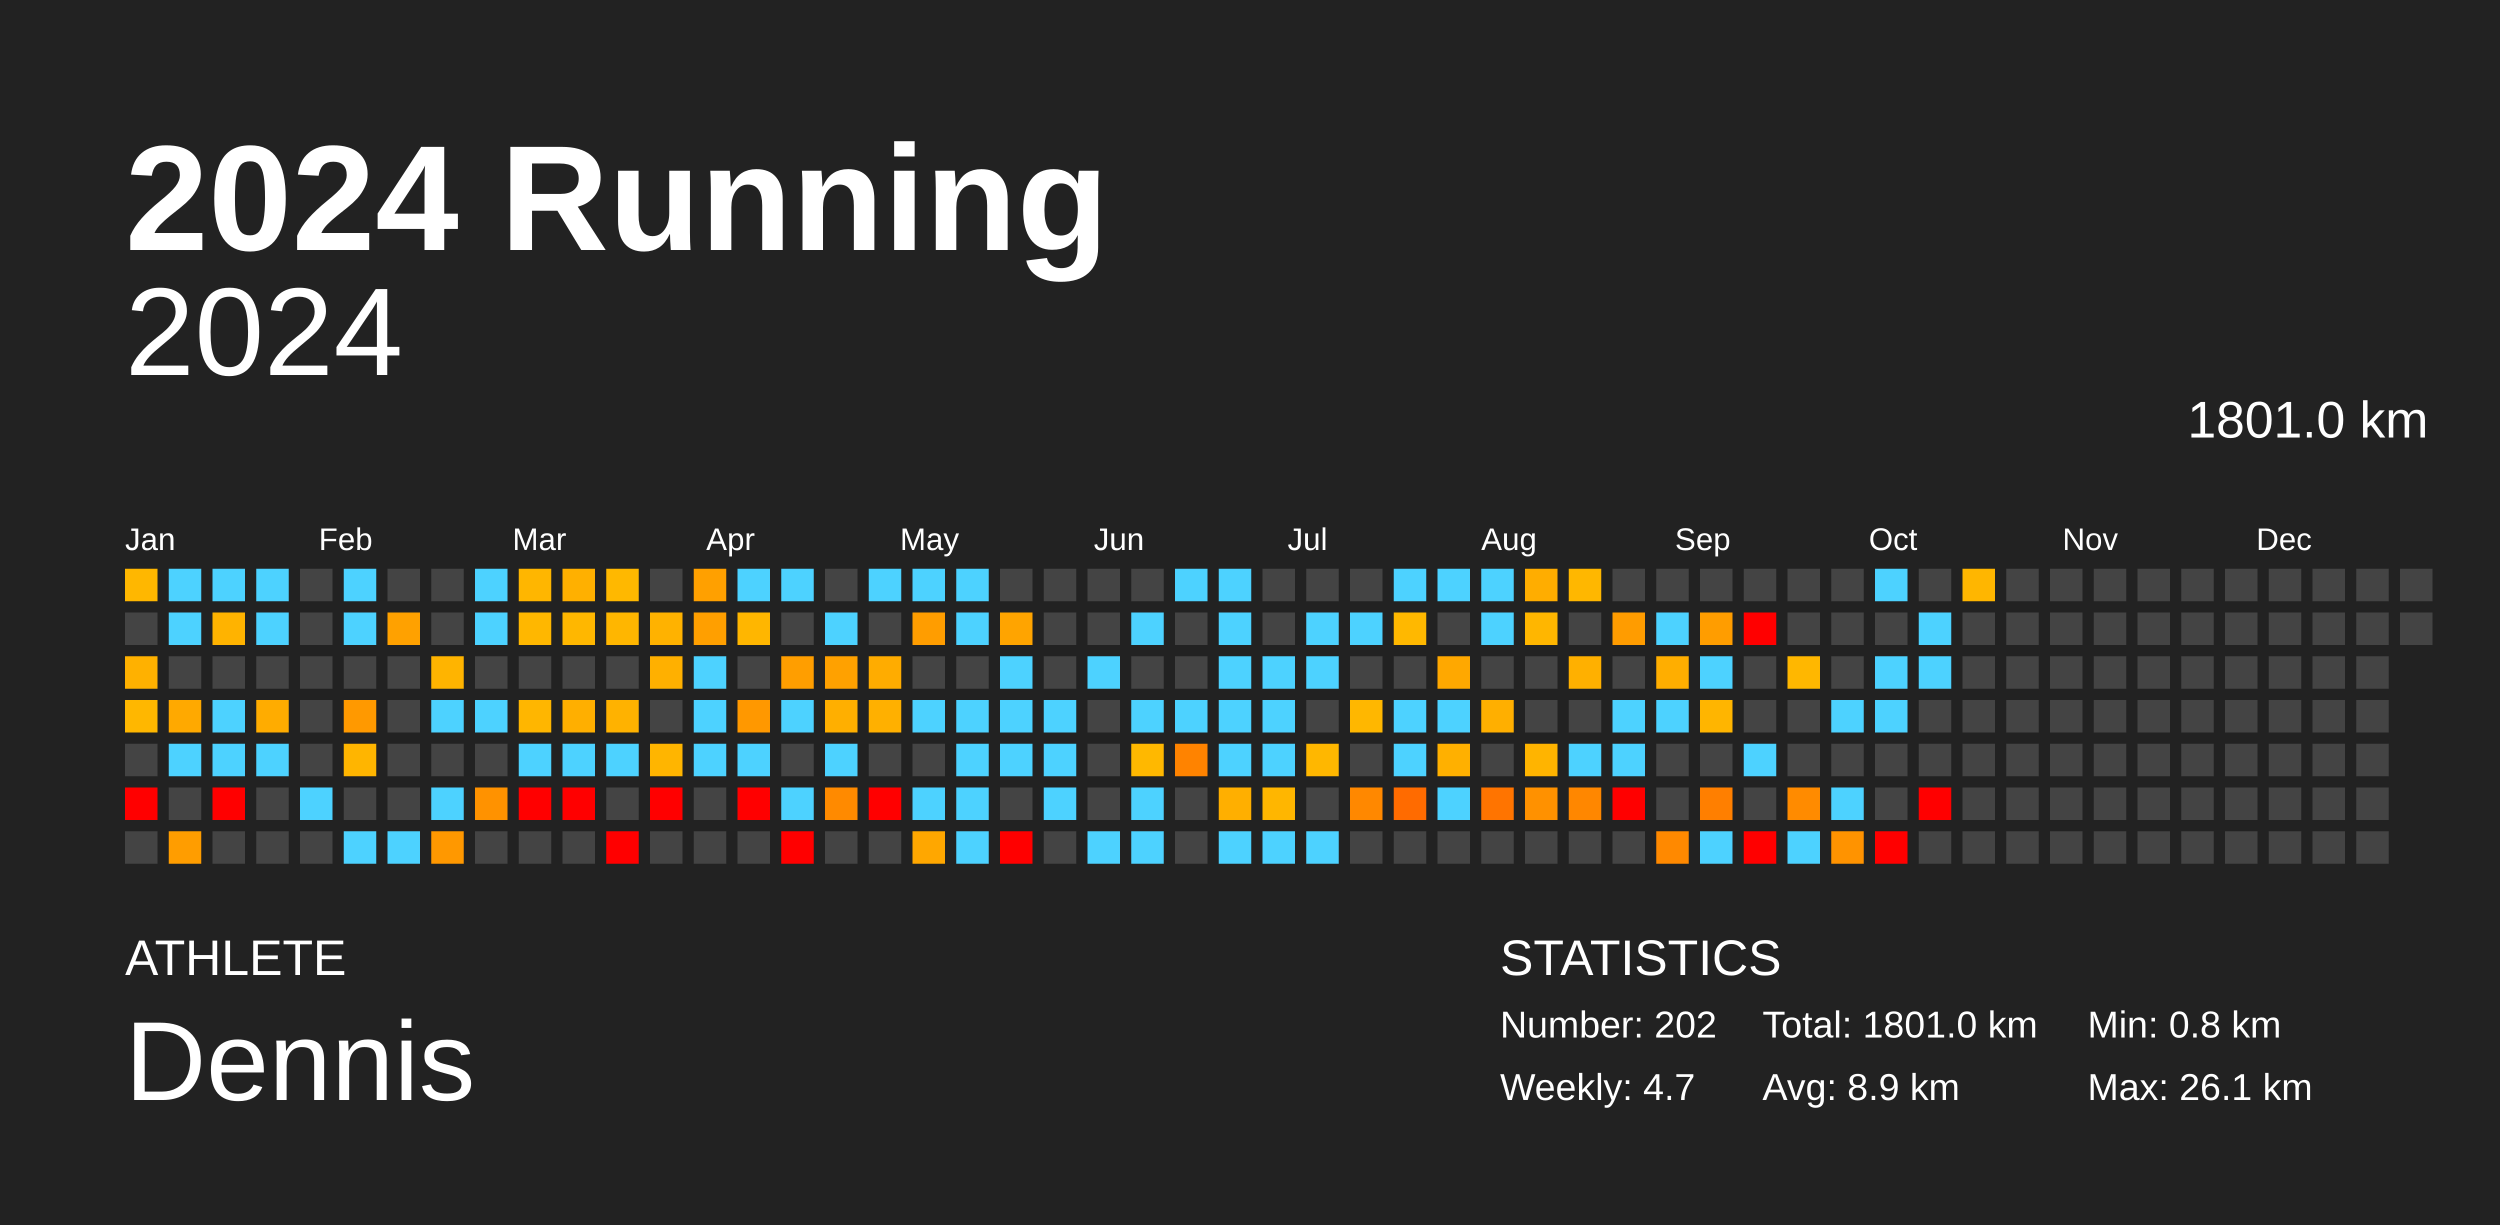
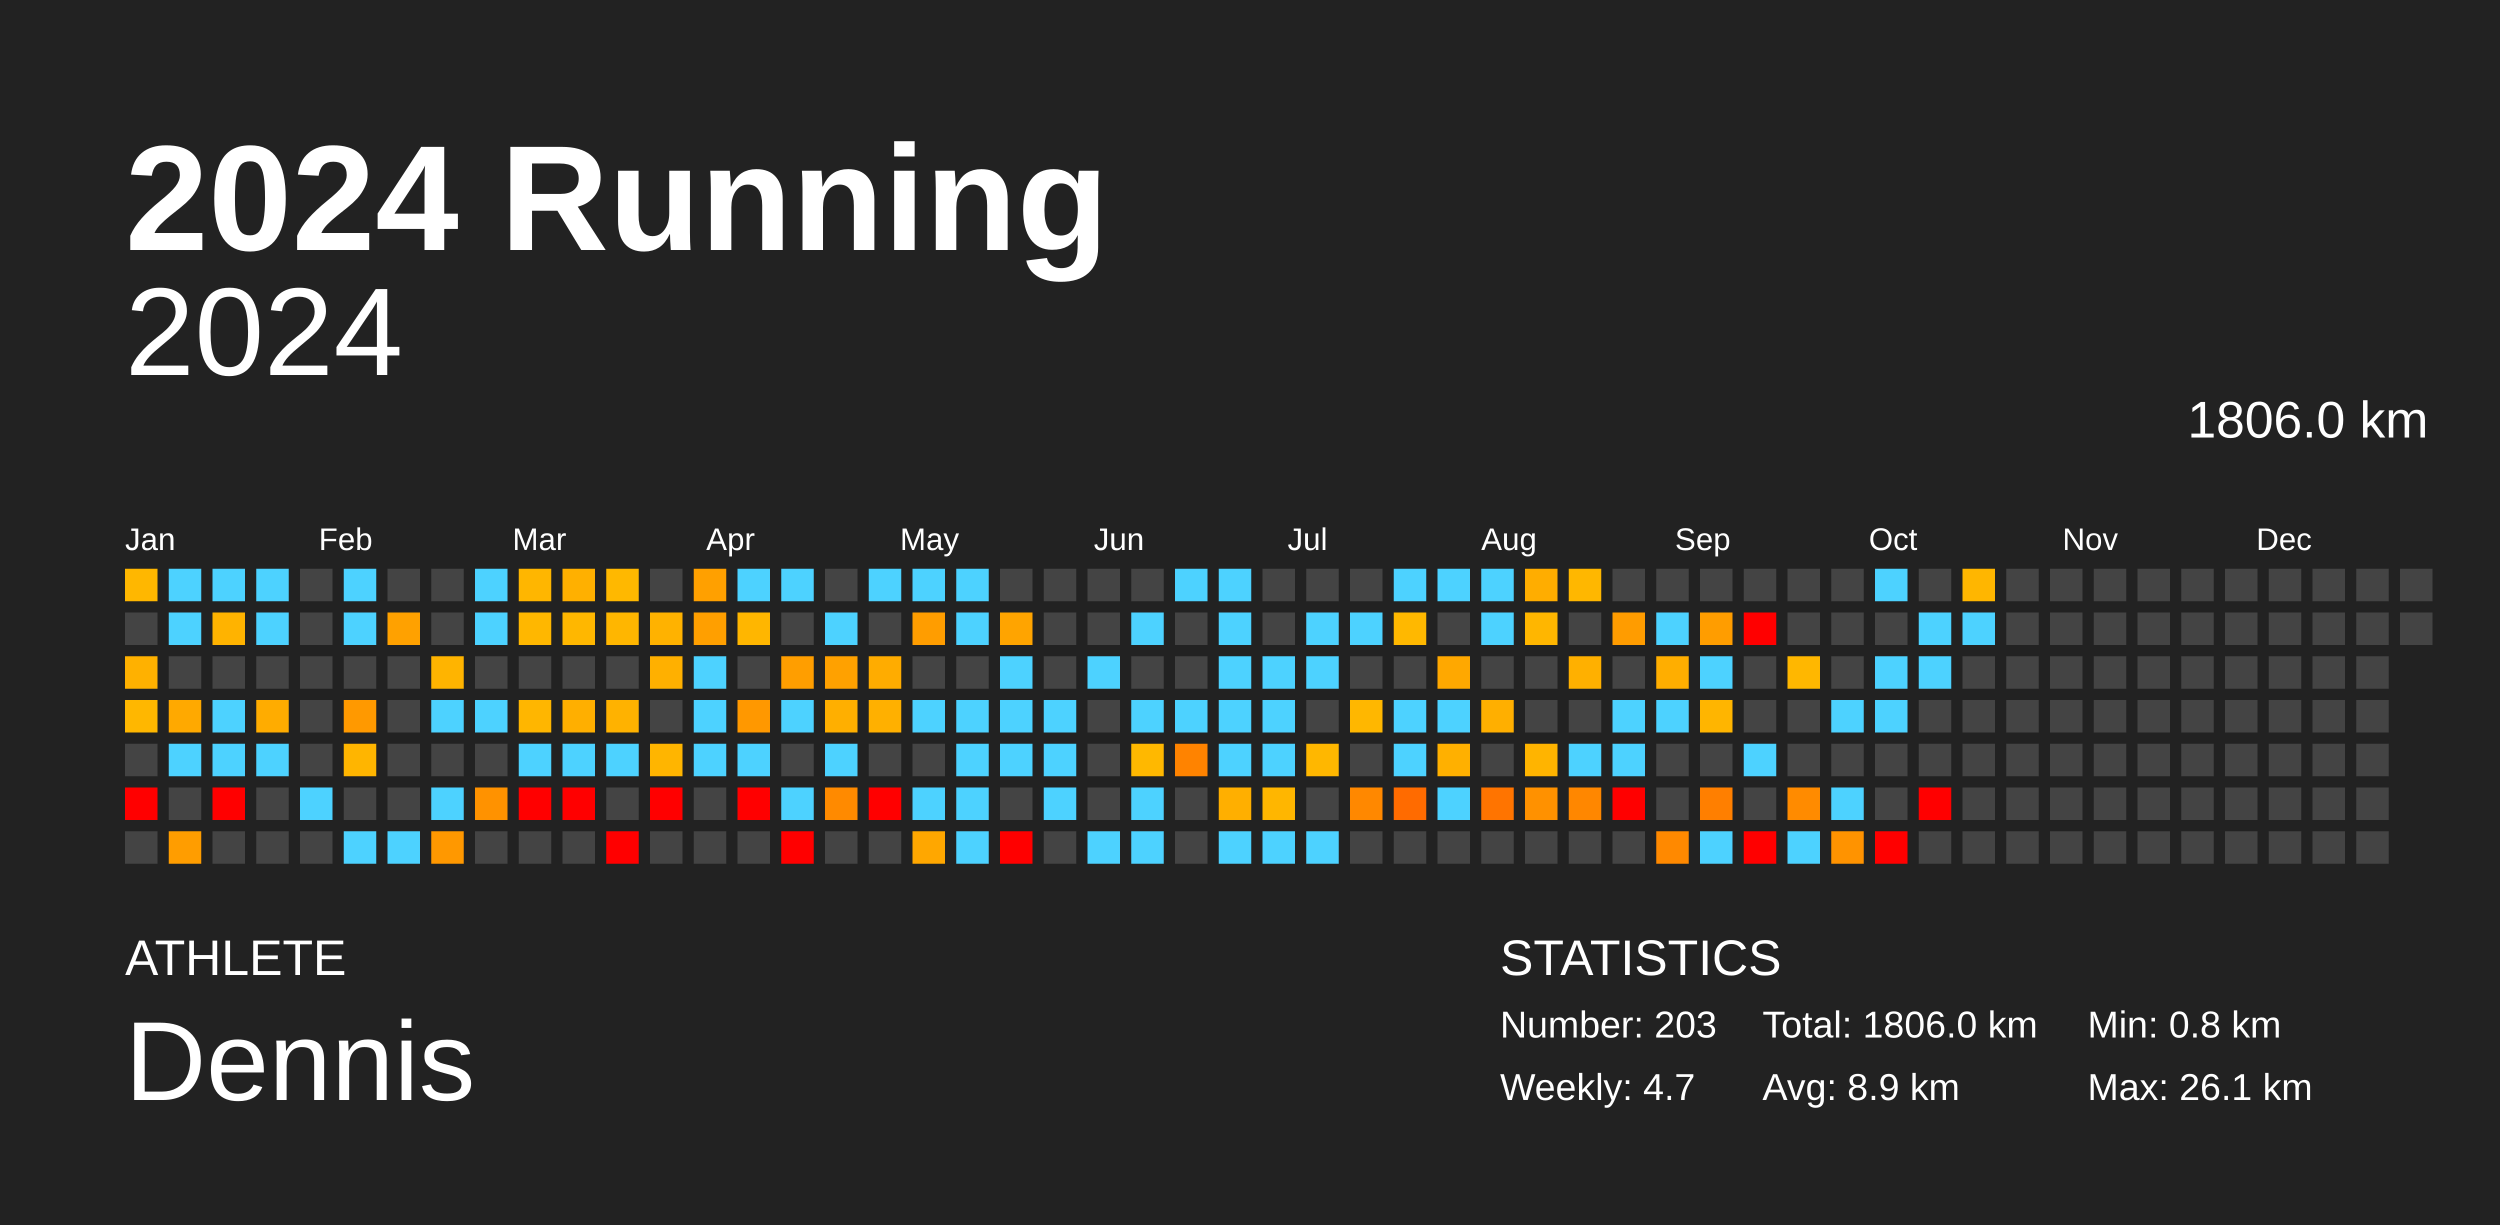
<svg xmlns="http://www.w3.org/2000/svg" baseProfile="full" height="98mm" version="1.1" viewBox="0,0,200,98" width="200mm">
  <defs />
  <rect fill="#222222" height="98" width="200" x="0" y="0" />
  <text fill="#FFFFFF" style="font-size:12px; font-family:Arial; font-weight:bold;" x="10" y="20">2024 Running</text>
  <text fill="#FFFFFF" style="font-size:4px; font-family:Arial" x="10" y="78">ATHLETE</text>
  <text fill="#FFFFFF" style="font-size:9px; font-family:Arial" x="10" y="88">Dennis</text>
  <text fill="#FFFFFF" style="font-size:4px; font-family:Arial" x="120" y="78">STATISTICS</text>
-   <text fill="#FFFFFF" style="font-size:3px; font-family:Arial" x="120" y="83">Number: 202</text>
+   <text fill="#FFFFFF" style="font-size:3px; font-family:Arial" x="120" y="83">Number: 203</text>
  <text fill="#FFFFFF" style="font-size:3px; font-family:Arial" x="120" y="88">Weekly: 4.7</text>
-   <text fill="#FFFFFF" style="font-size:3px; font-family:Arial" x="141" y="83">Total: 1801.0 km</text>
+   <text fill="#FFFFFF" style="font-size:3px; font-family:Arial" x="141" y="83">Total: 1806.0 km</text>
  <text fill="#FFFFFF" style="font-size:3px; font-family:Arial" x="141" y="88">Avg: 8.9 km</text>
  <text fill="#FFFFFF" style="font-size:3px; font-family:Arial" x="167" y="83">Min: 0.8 km</text>
  <text fill="#FFFFFF" style="font-size:3px; font-family:Arial" x="167" y="88">Max: 26.1 km</text>
  <text alignment-baseline="hanging" fill="#FFFFFF" style="font-size:10.0px; font-family:Arial;" x="10" y="30">2024</text>
-   <text alignment-baseline="hanging" fill="#FFFFFF" style="font-size:4.125px; font-family:Arial;" x="175" y="35">1801.0 km</text>
+   <text alignment-baseline="hanging" fill="#FFFFFF" style="font-size:4.125px; font-family:Arial;" x="175" y="35">1806.0 km</text>
  <text fill="#FFFFFF" style="font-size:2.5px; font-family:Arial" x="10.0" y="44">Jan</text>
  <text fill="#FFFFFF" style="font-size:2.5px; font-family:Arial" x="25.5" y="44">Feb</text>
  <text fill="#FFFFFF" style="font-size:2.5px; font-family:Arial" x="41.0" y="44">Mar</text>
  <text fill="#FFFFFF" style="font-size:2.5px; font-family:Arial" x="56.5" y="44">Apr</text>
  <text fill="#FFFFFF" style="font-size:2.5px; font-family:Arial" x="72.0" y="44">May</text>
  <text fill="#FFFFFF" style="font-size:2.5px; font-family:Arial" x="87.5" y="44">Jun</text>
  <text fill="#FFFFFF" style="font-size:2.5px; font-family:Arial" x="103.0" y="44">Jul</text>
  <text fill="#FFFFFF" style="font-size:2.5px; font-family:Arial" x="118.5" y="44">Aug</text>
  <text fill="#FFFFFF" style="font-size:2.5px; font-family:Arial" x="134.0" y="44">Sep</text>
  <text fill="#FFFFFF" style="font-size:2.5px; font-family:Arial" x="149.5" y="44">Oct</text>
  <text fill="#FFFFFF" style="font-size:2.5px; font-family:Arial" x="165.0" y="44">Nov</text>
  <text fill="#FFFFFF" style="font-size:2.5px; font-family:Arial" x="180.5" y="44">Dec</text>
  <rect fill="#ffb700" height="2.6" width="2.6" x="10.0" y="45.5" />
  <rect fill="#444444" height="2.6" width="2.6" x="10.0" y="49.0" />
  <rect fill="#ffb100" height="2.6" width="2.6" x="10.0" y="52.5" />
  <rect fill="#ffb700" height="2.6" width="2.6" x="10.0" y="56.0" />
  <rect fill="#444444" height="2.6" width="2.6" x="10.0" y="59.5" />
  <rect fill="red" height="2.6" width="2.6" x="10.0" y="63.0" />
  <rect fill="#444444" height="2.6" width="2.6" x="10.0" y="66.5" />
  <rect fill="#4dd2ff" height="2.6" width="2.6" x="13.5" y="45.5" />
  <rect fill="#4dd2ff" height="2.6" width="2.6" x="13.5" y="49.0" />
  <rect fill="#444444" height="2.6" width="2.6" x="13.5" y="52.5" />
  <rect fill="#ffa900" height="2.6" width="2.6" x="13.5" y="56.0" />
  <rect fill="#4dd2ff" height="2.6" width="2.6" x="13.5" y="59.5" />
  <rect fill="#444444" height="2.6" width="2.6" x="13.5" y="63.0" />
  <rect fill="#ff9d00" height="2.6" width="2.6" x="13.5" y="66.5" />
  <rect fill="#4dd2ff" height="2.6" width="2.6" x="17.0" y="45.5" />
  <rect fill="#ffb300" height="2.6" width="2.6" x="17.0" y="49.0" />
  <rect fill="#444444" height="2.6" width="2.6" x="17.0" y="52.5" />
  <rect fill="#4dd2ff" height="2.6" width="2.6" x="17.0" y="56.0" />
  <rect fill="#4dd2ff" height="2.6" width="2.6" x="17.0" y="59.5" />
  <rect fill="red" height="2.6" width="2.6" x="17.0" y="63.0" />
  <rect fill="#444444" height="2.6" width="2.6" x="17.0" y="66.5" />
  <rect fill="#4dd2ff" height="2.6" width="2.6" x="20.5" y="45.5" />
  <rect fill="#4dd2ff" height="2.6" width="2.6" x="20.5" y="49.0" />
  <rect fill="#444444" height="2.6" width="2.6" x="20.5" y="52.5" />
  <rect fill="#ffac00" height="2.6" width="2.6" x="20.5" y="56.0" />
  <rect fill="#4dd2ff" height="2.6" width="2.6" x="20.5" y="59.5" />
  <rect fill="#444444" height="2.6" width="2.6" x="20.5" y="63.0" />
  <rect fill="#444444" height="2.6" width="2.6" x="20.5" y="66.5" />
  <rect fill="#444444" height="2.6" width="2.6" x="24.0" y="45.5" />
  <rect fill="#444444" height="2.6" width="2.6" x="24.0" y="49.0" />
  <rect fill="#444444" height="2.6" width="2.6" x="24.0" y="52.5" />
  <rect fill="#444444" height="2.6" width="2.6" x="24.0" y="56.0" />
  <rect fill="#444444" height="2.6" width="2.6" x="24.0" y="59.5" />
  <rect fill="#4dd2ff" height="2.6" width="2.6" x="24.0" y="63.0" />
  <rect fill="#444444" height="2.6" width="2.6" x="24.0" y="66.5" />
  <rect fill="#4dd2ff" height="2.6" width="2.6" x="27.5" y="45.5" />
  <rect fill="#4dd2ff" height="2.6" width="2.6" x="27.5" y="49.0" />
  <rect fill="#444444" height="2.6" width="2.6" x="27.5" y="52.5" />
  <rect fill="#ff9900" height="2.6" width="2.6" x="27.5" y="56.0" />
  <rect fill="#ffb500" height="2.6" width="2.6" x="27.5" y="59.5" />
  <rect fill="#444444" height="2.6" width="2.6" x="27.5" y="63.0" />
  <rect fill="#4dd2ff" height="2.6" width="2.6" x="27.5" y="66.5" />
  <rect fill="#444444" height="2.6" width="2.6" x="31.0" y="45.5" />
  <rect fill="#ffa100" height="2.6" width="2.6" x="31.0" y="49.0" />
  <rect fill="#444444" height="2.6" width="2.6" x="31.0" y="52.5" />
  <rect fill="#444444" height="2.6" width="2.6" x="31.0" y="56.0" />
  <rect fill="#444444" height="2.6" width="2.6" x="31.0" y="59.5" />
  <rect fill="#444444" height="2.6" width="2.6" x="31.0" y="63.0" />
  <rect fill="#4dd2ff" height="2.6" width="2.6" x="31.0" y="66.5" />
  <rect fill="#444444" height="2.6" width="2.6" x="34.5" y="45.5" />
  <rect fill="#444444" height="2.6" width="2.6" x="34.5" y="49.0" />
  <rect fill="#ffb400" height="2.6" width="2.6" x="34.5" y="52.5" />
  <rect fill="#4dd2ff" height="2.6" width="2.6" x="34.5" y="56.0" />
  <rect fill="#444444" height="2.6" width="2.6" x="34.5" y="59.5" />
  <rect fill="#4dd2ff" height="2.6" width="2.6" x="34.5" y="63.0" />
  <rect fill="#ff9800" height="2.6" width="2.6" x="34.5" y="66.5" />
  <rect fill="#4dd2ff" height="2.6" width="2.6" x="38.0" y="45.5" />
  <rect fill="#4dd2ff" height="2.6" width="2.6" x="38.0" y="49.0" />
  <rect fill="#444444" height="2.6" width="2.6" x="38.0" y="52.5" />
  <rect fill="#4dd2ff" height="2.6" width="2.6" x="38.0" y="56.0" />
  <rect fill="#444444" height="2.6" width="2.6" x="38.0" y="59.5" />
  <rect fill="#ff9200" height="2.6" width="2.6" x="38.0" y="63.0" />
  <rect fill="#444444" height="2.6" width="2.6" x="38.0" y="66.5" />
  <rect fill="#ffb600" height="2.6" width="2.6" x="41.5" y="45.5" />
  <rect fill="#ffb700" height="2.6" width="2.6" x="41.5" y="49.0" />
  <rect fill="#444444" height="2.6" width="2.6" x="41.5" y="52.5" />
  <rect fill="#ffb600" height="2.6" width="2.6" x="41.5" y="56.0" />
  <rect fill="#4dd2ff" height="2.6" width="2.6" x="41.5" y="59.5" />
  <rect fill="red" height="2.6" width="2.6" x="41.5" y="63.0" />
  <rect fill="#444444" height="2.6" width="2.6" x="41.5" y="66.5" />
  <rect fill="#ffb000" height="2.6" width="2.6" x="45.0" y="45.5" />
  <rect fill="#ffb700" height="2.6" width="2.6" x="45.0" y="49.0" />
  <rect fill="#444444" height="2.6" width="2.6" x="45.0" y="52.5" />
  <rect fill="#ffaf00" height="2.6" width="2.6" x="45.0" y="56.0" />
  <rect fill="#4dd2ff" height="2.6" width="2.6" x="45.0" y="59.5" />
  <rect fill="red" height="2.6" width="2.6" x="45.0" y="63.0" />
  <rect fill="#444444" height="2.6" width="2.6" x="45.0" y="66.5" />
  <rect fill="#ffb800" height="2.6" width="2.6" x="48.5" y="45.5" />
  <rect fill="#ffb600" height="2.6" width="2.6" x="48.5" y="49.0" />
  <rect fill="#444444" height="2.6" width="2.6" x="48.5" y="52.5" />
  <rect fill="#ffb200" height="2.6" width="2.6" x="48.5" y="56.0" />
  <rect fill="#4dd2ff" height="2.6" width="2.6" x="48.5" y="59.5" />
  <rect fill="#444444" height="2.6" width="2.6" x="48.5" y="63.0" />
  <rect fill="red" height="2.6" width="2.6" x="48.5" y="66.5" />
  <rect fill="#444444" height="2.6" width="2.6" x="52.0" y="45.5" />
  <rect fill="#ffb200" height="2.6" width="2.6" x="52.0" y="49.0" />
  <rect fill="#ffb000" height="2.6" width="2.6" x="52.0" y="52.5" />
  <rect fill="#444444" height="2.6" width="2.6" x="52.0" y="56.0" />
  <rect fill="#ffb500" height="2.6" width="2.6" x="52.0" y="59.5" />
  <rect fill="red" height="2.6" width="2.6" x="52.0" y="63.0" />
  <rect fill="#444444" height="2.6" width="2.6" x="52.0" y="66.5" />
  <rect fill="#ffa000" height="2.6" width="2.6" x="55.5" y="45.5" />
  <rect fill="#ff9f00" height="2.6" width="2.6" x="55.5" y="49.0" />
  <rect fill="#4dd2ff" height="2.6" width="2.6" x="55.5" y="52.5" />
  <rect fill="#4dd2ff" height="2.6" width="2.6" x="55.5" y="56.0" />
  <rect fill="#4dd2ff" height="2.6" width="2.6" x="55.5" y="59.5" />
  <rect fill="#444444" height="2.6" width="2.6" x="55.5" y="63.0" />
  <rect fill="#444444" height="2.6" width="2.6" x="55.5" y="66.5" />
  <rect fill="#4dd2ff" height="2.6" width="2.6" x="59.0" y="45.5" />
  <rect fill="#ffb600" height="2.6" width="2.6" x="59.0" y="49.0" />
  <rect fill="#444444" height="2.6" width="2.6" x="59.0" y="52.5" />
  <rect fill="#ff9800" height="2.6" width="2.6" x="59.0" y="56.0" />
  <rect fill="#4dd2ff" height="2.6" width="2.6" x="59.0" y="59.5" />
  <rect fill="red" height="2.6" width="2.6" x="59.0" y="63.0" />
  <rect fill="#444444" height="2.6" width="2.6" x="59.0" y="66.5" />
  <rect fill="#4dd2ff" height="2.6" width="2.6" x="62.5" y="45.5" />
  <rect fill="#444444" height="2.6" width="2.6" x="62.5" y="49.0" />
  <rect fill="#ff9e00" height="2.6" width="2.6" x="62.5" y="52.5" />
  <rect fill="#4dd2ff" height="2.6" width="2.6" x="62.5" y="56.0" />
  <rect fill="#444444" height="2.6" width="2.6" x="62.5" y="59.5" />
  <rect fill="#4dd2ff" height="2.6" width="2.6" x="62.5" y="63.0" />
  <rect fill="red" height="2.6" width="2.6" x="62.5" y="66.5" />
  <rect fill="#444444" height="2.6" width="2.6" x="66.0" y="45.5" />
  <rect fill="#4dd2ff" height="2.6" width="2.6" x="66.0" y="49.0" />
  <rect fill="#ffa100" height="2.6" width="2.6" x="66.0" y="52.5" />
  <rect fill="#ffaf00" height="2.6" width="2.6" x="66.0" y="56.0" />
  <rect fill="#4dd2ff" height="2.6" width="2.6" x="66.0" y="59.5" />
  <rect fill="#ff8a00" height="2.6" width="2.6" x="66.0" y="63.0" />
  <rect fill="#444444" height="2.6" width="2.6" x="66.0" y="66.5" />
  <rect fill="#4dd2ff" height="2.6" width="2.6" x="69.5" y="45.5" />
  <rect fill="#444444" height="2.6" width="2.6" x="69.5" y="49.0" />
  <rect fill="#ffac00" height="2.6" width="2.6" x="69.5" y="52.5" />
  <rect fill="#ffb000" height="2.6" width="2.6" x="69.5" y="56.0" />
  <rect fill="#444444" height="2.6" width="2.6" x="69.5" y="59.5" />
  <rect fill="red" height="2.6" width="2.6" x="69.5" y="63.0" />
  <rect fill="#444444" height="2.6" width="2.6" x="69.5" y="66.5" />
  <rect fill="#4dd2ff" height="2.6" width="2.6" x="73.0" y="45.5" />
  <rect fill="#ff9d00" height="2.6" width="2.6" x="73.0" y="49.0" />
  <rect fill="#444444" height="2.6" width="2.6" x="73.0" y="52.5" />
  <rect fill="#4dd2ff" height="2.6" width="2.6" x="73.0" y="56.0" />
  <rect fill="#444444" height="2.6" width="2.6" x="73.0" y="59.5" />
  <rect fill="#4dd2ff" height="2.6" width="2.6" x="73.0" y="63.0" />
  <rect fill="#ffa700" height="2.6" width="2.6" x="73.0" y="66.5" />
  <rect fill="#4dd2ff" height="2.6" width="2.6" x="76.5" y="45.5" />
  <rect fill="#4dd2ff" height="2.6" width="2.6" x="76.5" y="49.0" />
  <rect fill="#444444" height="2.6" width="2.6" x="76.5" y="52.5" />
  <rect fill="#4dd2ff" height="2.6" width="2.6" x="76.5" y="56.0" />
  <rect fill="#4dd2ff" height="2.6" width="2.6" x="76.5" y="59.5" />
  <rect fill="#4dd2ff" height="2.6" width="2.6" x="76.5" y="63.0" />
  <rect fill="#4dd2ff" height="2.6" width="2.6" x="76.5" y="66.5" />
  <rect fill="#444444" height="2.6" width="2.6" x="80.0" y="45.5" />
  <rect fill="#ffa400" height="2.6" width="2.6" x="80.0" y="49.0" />
  <rect fill="#4dd2ff" height="2.6" width="2.6" x="80.0" y="52.5" />
  <rect fill="#4dd2ff" height="2.6" width="2.6" x="80.0" y="56.0" />
  <rect fill="#4dd2ff" height="2.6" width="2.6" x="80.0" y="59.5" />
  <rect fill="#444444" height="2.6" width="2.6" x="80.0" y="63.0" />
  <rect fill="red" height="2.6" width="2.6" x="80.0" y="66.5" />
  <rect fill="#444444" height="2.6" width="2.6" x="83.5" y="45.5" />
  <rect fill="#444444" height="2.6" width="2.6" x="83.5" y="49.0" />
  <rect fill="#444444" height="2.6" width="2.6" x="83.5" y="52.5" />
  <rect fill="#4dd2ff" height="2.6" width="2.6" x="83.5" y="56.0" />
  <rect fill="#4dd2ff" height="2.6" width="2.6" x="83.5" y="59.5" />
  <rect fill="#4dd2ff" height="2.6" width="2.6" x="83.5" y="63.0" />
  <rect fill="#444444" height="2.6" width="2.6" x="83.5" y="66.5" />
  <rect fill="#444444" height="2.6" width="2.6" x="87.0" y="45.5" />
  <rect fill="#444444" height="2.6" width="2.6" x="87.0" y="49.0" />
  <rect fill="#4dd2ff" height="2.6" width="2.6" x="87.0" y="52.5" />
  <rect fill="#444444" height="2.6" width="2.6" x="87.0" y="56.0" />
  <rect fill="#444444" height="2.6" width="2.6" x="87.0" y="59.5" />
  <rect fill="#444444" height="2.6" width="2.6" x="87.0" y="63.0" />
  <rect fill="#4dd2ff" height="2.6" width="2.6" x="87.0" y="66.5" />
  <rect fill="#444444" height="2.6" width="2.6" x="90.5" y="45.5" />
  <rect fill="#4dd2ff" height="2.6" width="2.6" x="90.5" y="49.0" />
  <rect fill="#444444" height="2.6" width="2.6" x="90.5" y="52.5" />
  <rect fill="#4dd2ff" height="2.6" width="2.6" x="90.5" y="56.0" />
  <rect fill="#ffb800" height="2.6" width="2.6" x="90.5" y="59.5" />
  <rect fill="#4dd2ff" height="2.6" width="2.6" x="90.5" y="63.0" />
  <rect fill="#4dd2ff" height="2.6" width="2.6" x="90.5" y="66.5" />
  <rect fill="#4dd2ff" height="2.6" width="2.6" x="94.0" y="45.5" />
  <rect fill="#444444" height="2.6" width="2.6" x="94.0" y="49.0" />
  <rect fill="#444444" height="2.6" width="2.6" x="94.0" y="52.5" />
  <rect fill="#4dd2ff" height="2.6" width="2.6" x="94.0" y="56.0" />
  <rect fill="#ff8300" height="2.6" width="2.6" x="94.0" y="59.5" />
  <rect fill="#444444" height="2.6" width="2.6" x="94.0" y="63.0" />
  <rect fill="#444444" height="2.6" width="2.6" x="94.0" y="66.5" />
  <rect fill="#4dd2ff" height="2.6" width="2.6" x="97.5" y="45.5" />
  <rect fill="#4dd2ff" height="2.6" width="2.6" x="97.5" y="49.0" />
  <rect fill="#4dd2ff" height="2.6" width="2.6" x="97.5" y="52.5" />
  <rect fill="#4dd2ff" height="2.6" width="2.6" x="97.5" y="56.0" />
  <rect fill="#4dd2ff" height="2.6" width="2.6" x="97.5" y="59.5" />
  <rect fill="#ffaf00" height="2.6" width="2.6" x="97.5" y="63.0" />
  <rect fill="#4dd2ff" height="2.6" width="2.6" x="97.5" y="66.5" />
  <rect fill="#444444" height="2.6" width="2.6" x="101.0" y="45.5" />
  <rect fill="#444444" height="2.6" width="2.6" x="101.0" y="49.0" />
  <rect fill="#4dd2ff" height="2.6" width="2.6" x="101.0" y="52.5" />
  <rect fill="#4dd2ff" height="2.6" width="2.6" x="101.0" y="56.0" />
  <rect fill="#4dd2ff" height="2.6" width="2.6" x="101.0" y="59.5" />
  <rect fill="#ffb600" height="2.6" width="2.6" x="101.0" y="63.0" />
  <rect fill="#4dd2ff" height="2.6" width="2.6" x="101.0" y="66.5" />
  <rect fill="#444444" height="2.6" width="2.6" x="104.5" y="45.5" />
  <rect fill="#4dd2ff" height="2.6" width="2.6" x="104.5" y="49.0" />
  <rect fill="#4dd2ff" height="2.6" width="2.6" x="104.5" y="52.5" />
  <rect fill="#444444" height="2.6" width="2.6" x="104.5" y="56.0" />
  <rect fill="#ffb700" height="2.6" width="2.6" x="104.5" y="59.5" />
  <rect fill="#444444" height="2.6" width="2.6" x="104.5" y="63.0" />
  <rect fill="#4dd2ff" height="2.6" width="2.6" x="104.5" y="66.5" />
  <rect fill="#444444" height="2.6" width="2.6" x="108.0" y="45.5" />
  <rect fill="#4dd2ff" height="2.6" width="2.6" x="108.0" y="49.0" />
  <rect fill="#444444" height="2.6" width="2.6" x="108.0" y="52.5" />
  <rect fill="#ffb700" height="2.6" width="2.6" x="108.0" y="56.0" />
  <rect fill="#444444" height="2.6" width="2.6" x="108.0" y="59.5" />
  <rect fill="#ff8800" height="2.6" width="2.6" x="108.0" y="63.0" />
  <rect fill="#444444" height="2.6" width="2.6" x="108.0" y="66.5" />
  <rect fill="#4dd2ff" height="2.6" width="2.6" x="111.5" y="45.5" />
  <rect fill="#ffb800" height="2.6" width="2.6" x="111.5" y="49.0" />
  <rect fill="#444444" height="2.6" width="2.6" x="111.5" y="52.5" />
  <rect fill="#4dd2ff" height="2.6" width="2.6" x="111.5" y="56.0" />
  <rect fill="#4dd2ff" height="2.6" width="2.6" x="111.5" y="59.5" />
  <rect fill="#ff6b00" height="2.6" width="2.6" x="111.5" y="63.0" />
  <rect fill="#444444" height="2.6" width="2.6" x="111.5" y="66.5" />
  <rect fill="#4dd2ff" height="2.6" width="2.6" x="115.0" y="45.5" />
  <rect fill="#444444" height="2.6" width="2.6" x="115.0" y="49.0" />
  <rect fill="#ffa800" height="2.6" width="2.6" x="115.0" y="52.5" />
  <rect fill="#4dd2ff" height="2.6" width="2.6" x="115.0" y="56.0" />
  <rect fill="#ffb000" height="2.6" width="2.6" x="115.0" y="59.5" />
  <rect fill="#4dd2ff" height="2.6" width="2.6" x="115.0" y="63.0" />
  <rect fill="#444444" height="2.6" width="2.6" x="115.0" y="66.5" />
  <rect fill="#4dd2ff" height="2.6" width="2.6" x="118.5" y="45.5" />
  <rect fill="#4dd2ff" height="2.6" width="2.6" x="118.5" y="49.0" />
  <rect fill="#444444" height="2.6" width="2.6" x="118.5" y="52.5" />
  <rect fill="#ffaf00" height="2.6" width="2.6" x="118.5" y="56.0" />
  <rect fill="#444444" height="2.6" width="2.6" x="118.5" y="59.5" />
  <rect fill="#ff7400" height="2.6" width="2.6" x="118.5" y="63.0" />
  <rect fill="#444444" height="2.6" width="2.6" x="118.5" y="66.5" />
  <rect fill="#ffad00" height="2.6" width="2.6" x="122.0" y="45.5" />
  <rect fill="#ffb600" height="2.6" width="2.6" x="122.0" y="49.0" />
  <rect fill="#444444" height="2.6" width="2.6" x="122.0" y="52.5" />
  <rect fill="#444444" height="2.6" width="2.6" x="122.0" y="56.0" />
  <rect fill="#ffb400" height="2.6" width="2.6" x="122.0" y="59.5" />
  <rect fill="#ff9100" height="2.6" width="2.6" x="122.0" y="63.0" />
  <rect fill="#444444" height="2.6" width="2.6" x="122.0" y="66.5" />
  <rect fill="#ffb700" height="2.6" width="2.6" x="125.5" y="45.5" />
  <rect fill="#444444" height="2.6" width="2.6" x="125.5" y="49.0" />
  <rect fill="#ffb000" height="2.6" width="2.6" x="125.5" y="52.5" />
  <rect fill="#444444" height="2.6" width="2.6" x="125.5" y="56.0" />
  <rect fill="#4dd2ff" height="2.6" width="2.6" x="125.5" y="59.5" />
  <rect fill="#ff8700" height="2.6" width="2.6" x="125.5" y="63.0" />
  <rect fill="#444444" height="2.6" width="2.6" x="125.5" y="66.5" />
  <rect fill="#444444" height="2.6" width="2.6" x="129.0" y="45.5" />
  <rect fill="#ff9c00" height="2.6" width="2.6" x="129.0" y="49.0" />
  <rect fill="#444444" height="2.6" width="2.6" x="129.0" y="52.5" />
  <rect fill="#4dd2ff" height="2.6" width="2.6" x="129.0" y="56.0" />
  <rect fill="#4dd2ff" height="2.6" width="2.6" x="129.0" y="59.5" />
  <rect fill="red" height="2.6" width="2.6" x="129.0" y="63.0" />
  <rect fill="#444444" height="2.6" width="2.6" x="129.0" y="66.5" />
  <rect fill="#444444" height="2.6" width="2.6" x="132.5" y="45.5" />
  <rect fill="#4dd2ff" height="2.6" width="2.6" x="132.5" y="49.0" />
  <rect fill="#ffae00" height="2.6" width="2.6" x="132.5" y="52.5" />
  <rect fill="#4dd2ff" height="2.6" width="2.6" x="132.5" y="56.0" />
  <rect fill="#444444" height="2.6" width="2.6" x="132.5" y="59.5" />
  <rect fill="#444444" height="2.6" width="2.6" x="132.5" y="63.0" />
  <rect fill="#ff8900" height="2.6" width="2.6" x="132.5" y="66.5" />
  <rect fill="#444444" height="2.6" width="2.6" x="136.0" y="45.5" />
  <rect fill="#ff9d00" height="2.6" width="2.6" x="136.0" y="49.0" />
  <rect fill="#4dd2ff" height="2.6" width="2.6" x="136.0" y="52.5" />
  <rect fill="#ffb500" height="2.6" width="2.6" x="136.0" y="56.0" />
  <rect fill="#444444" height="2.6" width="2.6" x="136.0" y="59.5" />
  <rect fill="#ff7f00" height="2.6" width="2.6" x="136.0" y="63.0" />
  <rect fill="#4dd2ff" height="2.6" width="2.6" x="136.0" y="66.5" />
  <rect fill="#444444" height="2.6" width="2.6" x="139.5" y="45.5" />
  <rect fill="red" height="2.6" width="2.6" x="139.5" y="49.0" />
  <rect fill="#444444" height="2.6" width="2.6" x="139.5" y="52.5" />
  <rect fill="#444444" height="2.6" width="2.6" x="139.5" y="56.0" />
  <rect fill="#4dd2ff" height="2.6" width="2.6" x="139.5" y="59.5" />
  <rect fill="#444444" height="2.6" width="2.6" x="139.5" y="63.0" />
  <rect fill="red" height="2.6" width="2.6" x="139.5" y="66.5" />
  <rect fill="#444444" height="2.6" width="2.6" x="143.0" y="45.5" />
  <rect fill="#444444" height="2.6" width="2.6" x="143.0" y="49.0" />
  <rect fill="#ffb700" height="2.6" width="2.6" x="143.0" y="52.5" />
  <rect fill="#444444" height="2.6" width="2.6" x="143.0" y="56.0" />
  <rect fill="#444444" height="2.6" width="2.6" x="143.0" y="59.5" />
  <rect fill="#ff8b00" height="2.6" width="2.6" x="143.0" y="63.0" />
  <rect fill="#4dd2ff" height="2.6" width="2.6" x="143.0" y="66.5" />
  <rect fill="#444444" height="2.6" width="2.6" x="146.5" y="45.5" />
  <rect fill="#444444" height="2.6" width="2.6" x="146.5" y="49.0" />
  <rect fill="#444444" height="2.6" width="2.6" x="146.5" y="52.5" />
  <rect fill="#4dd2ff" height="2.6" width="2.6" x="146.5" y="56.0" />
  <rect fill="#444444" height="2.6" width="2.6" x="146.5" y="59.5" />
  <rect fill="#4dd2ff" height="2.6" width="2.6" x="146.5" y="63.0" />
  <rect fill="#ff9300" height="2.6" width="2.6" x="146.5" y="66.5" />
  <rect fill="#4dd2ff" height="2.6" width="2.6" x="150.0" y="45.5" />
  <rect fill="#444444" height="2.6" width="2.6" x="150.0" y="49.0" />
  <rect fill="#4dd2ff" height="2.6" width="2.6" x="150.0" y="52.5" />
  <rect fill="#4dd2ff" height="2.6" width="2.6" x="150.0" y="56.0" />
  <rect fill="#444444" height="2.6" width="2.6" x="150.0" y="59.5" />
  <rect fill="#444444" height="2.6" width="2.6" x="150.0" y="63.0" />
  <rect fill="red" height="2.6" width="2.6" x="150.0" y="66.5" />
  <rect fill="#444444" height="2.6" width="2.6" x="153.5" y="45.5" />
  <rect fill="#4dd2ff" height="2.6" width="2.6" x="153.5" y="49.0" />
  <rect fill="#4dd2ff" height="2.6" width="2.6" x="153.5" y="52.5" />
  <rect fill="#444444" height="2.6" width="2.6" x="153.5" y="56.0" />
  <rect fill="#444444" height="2.6" width="2.6" x="153.5" y="59.5" />
  <rect fill="red" height="2.6" width="2.6" x="153.5" y="63.0" />
  <rect fill="#444444" height="2.6" width="2.6" x="153.5" y="66.5" />
  <rect fill="#ffb600" height="2.6" width="2.6" x="157.0" y="45.5" />
-   <rect fill="#444444" height="2.6" width="2.6" x="157.0" y="49.0" />
+   <rect fill="#4dd2ff" height="2.6" width="2.6" x="157.0" y="49.0" />
  <rect fill="#444444" height="2.6" width="2.6" x="157.0" y="52.5" />
  <rect fill="#444444" height="2.6" width="2.6" x="157.0" y="56.0" />
  <rect fill="#444444" height="2.6" width="2.6" x="157.0" y="59.5" />
  <rect fill="#444444" height="2.6" width="2.6" x="157.0" y="63.0" />
  <rect fill="#444444" height="2.6" width="2.6" x="157.0" y="66.5" />
  <rect fill="#444444" height="2.6" width="2.6" x="160.5" y="45.5" />
  <rect fill="#444444" height="2.6" width="2.6" x="160.5" y="49.0" />
  <rect fill="#444444" height="2.6" width="2.6" x="160.5" y="52.5" />
  <rect fill="#444444" height="2.6" width="2.6" x="160.5" y="56.0" />
  <rect fill="#444444" height="2.6" width="2.6" x="160.5" y="59.5" />
  <rect fill="#444444" height="2.6" width="2.6" x="160.5" y="63.0" />
  <rect fill="#444444" height="2.6" width="2.6" x="160.5" y="66.5" />
  <rect fill="#444444" height="2.6" width="2.6" x="164.0" y="45.5" />
  <rect fill="#444444" height="2.6" width="2.6" x="164.0" y="49.0" />
  <rect fill="#444444" height="2.6" width="2.6" x="164.0" y="52.5" />
  <rect fill="#444444" height="2.6" width="2.6" x="164.0" y="56.0" />
  <rect fill="#444444" height="2.6" width="2.6" x="164.0" y="59.5" />
  <rect fill="#444444" height="2.6" width="2.6" x="164.0" y="63.0" />
  <rect fill="#444444" height="2.6" width="2.6" x="164.0" y="66.5" />
  <rect fill="#444444" height="2.6" width="2.6" x="167.5" y="45.5" />
  <rect fill="#444444" height="2.6" width="2.6" x="167.5" y="49.0" />
  <rect fill="#444444" height="2.6" width="2.6" x="167.5" y="52.5" />
  <rect fill="#444444" height="2.6" width="2.6" x="167.5" y="56.0" />
  <rect fill="#444444" height="2.6" width="2.6" x="167.5" y="59.5" />
  <rect fill="#444444" height="2.6" width="2.6" x="167.5" y="63.0" />
  <rect fill="#444444" height="2.6" width="2.6" x="167.5" y="66.5" />
  <rect fill="#444444" height="2.6" width="2.6" x="171.0" y="45.5" />
  <rect fill="#444444" height="2.6" width="2.6" x="171.0" y="49.0" />
  <rect fill="#444444" height="2.6" width="2.6" x="171.0" y="52.5" />
  <rect fill="#444444" height="2.6" width="2.6" x="171.0" y="56.0" />
  <rect fill="#444444" height="2.6" width="2.6" x="171.0" y="59.5" />
  <rect fill="#444444" height="2.6" width="2.6" x="171.0" y="63.0" />
  <rect fill="#444444" height="2.6" width="2.6" x="171.0" y="66.5" />
  <rect fill="#444444" height="2.6" width="2.6" x="174.5" y="45.5" />
  <rect fill="#444444" height="2.6" width="2.6" x="174.5" y="49.0" />
  <rect fill="#444444" height="2.6" width="2.6" x="174.5" y="52.5" />
  <rect fill="#444444" height="2.6" width="2.6" x="174.5" y="56.0" />
  <rect fill="#444444" height="2.6" width="2.6" x="174.5" y="59.5" />
  <rect fill="#444444" height="2.6" width="2.6" x="174.5" y="63.0" />
  <rect fill="#444444" height="2.6" width="2.6" x="174.5" y="66.5" />
  <rect fill="#444444" height="2.6" width="2.6" x="178.0" y="45.5" />
  <rect fill="#444444" height="2.6" width="2.6" x="178.0" y="49.0" />
  <rect fill="#444444" height="2.6" width="2.6" x="178.0" y="52.5" />
  <rect fill="#444444" height="2.6" width="2.6" x="178.0" y="56.0" />
  <rect fill="#444444" height="2.6" width="2.6" x="178.0" y="59.5" />
  <rect fill="#444444" height="2.6" width="2.6" x="178.0" y="63.0" />
  <rect fill="#444444" height="2.6" width="2.6" x="178.0" y="66.5" />
  <rect fill="#444444" height="2.6" width="2.6" x="181.5" y="45.5" />
  <rect fill="#444444" height="2.6" width="2.6" x="181.5" y="49.0" />
  <rect fill="#444444" height="2.6" width="2.6" x="181.5" y="52.5" />
  <rect fill="#444444" height="2.6" width="2.6" x="181.5" y="56.0" />
  <rect fill="#444444" height="2.6" width="2.6" x="181.5" y="59.5" />
  <rect fill="#444444" height="2.6" width="2.6" x="181.5" y="63.0" />
  <rect fill="#444444" height="2.6" width="2.6" x="181.5" y="66.5" />
  <rect fill="#444444" height="2.6" width="2.6" x="185.0" y="45.5" />
  <rect fill="#444444" height="2.6" width="2.6" x="185.0" y="49.0" />
  <rect fill="#444444" height="2.6" width="2.6" x="185.0" y="52.5" />
  <rect fill="#444444" height="2.6" width="2.6" x="185.0" y="56.0" />
  <rect fill="#444444" height="2.6" width="2.6" x="185.0" y="59.5" />
  <rect fill="#444444" height="2.6" width="2.6" x="185.0" y="63.0" />
  <rect fill="#444444" height="2.6" width="2.6" x="185.0" y="66.5" />
  <rect fill="#444444" height="2.6" width="2.6" x="188.5" y="45.5" />
  <rect fill="#444444" height="2.6" width="2.6" x="188.5" y="49.0" />
  <rect fill="#444444" height="2.6" width="2.6" x="188.5" y="52.5" />
  <rect fill="#444444" height="2.6" width="2.6" x="188.5" y="56.0" />
  <rect fill="#444444" height="2.6" width="2.6" x="188.5" y="59.5" />
  <rect fill="#444444" height="2.6" width="2.6" x="188.5" y="63.0" />
  <rect fill="#444444" height="2.6" width="2.6" x="188.5" y="66.5" />
  <rect fill="#444444" height="2.6" width="2.6" x="192.0" y="45.5" />
  <rect fill="#444444" height="2.6" width="2.6" x="192.0" y="49.0" />
</svg>
